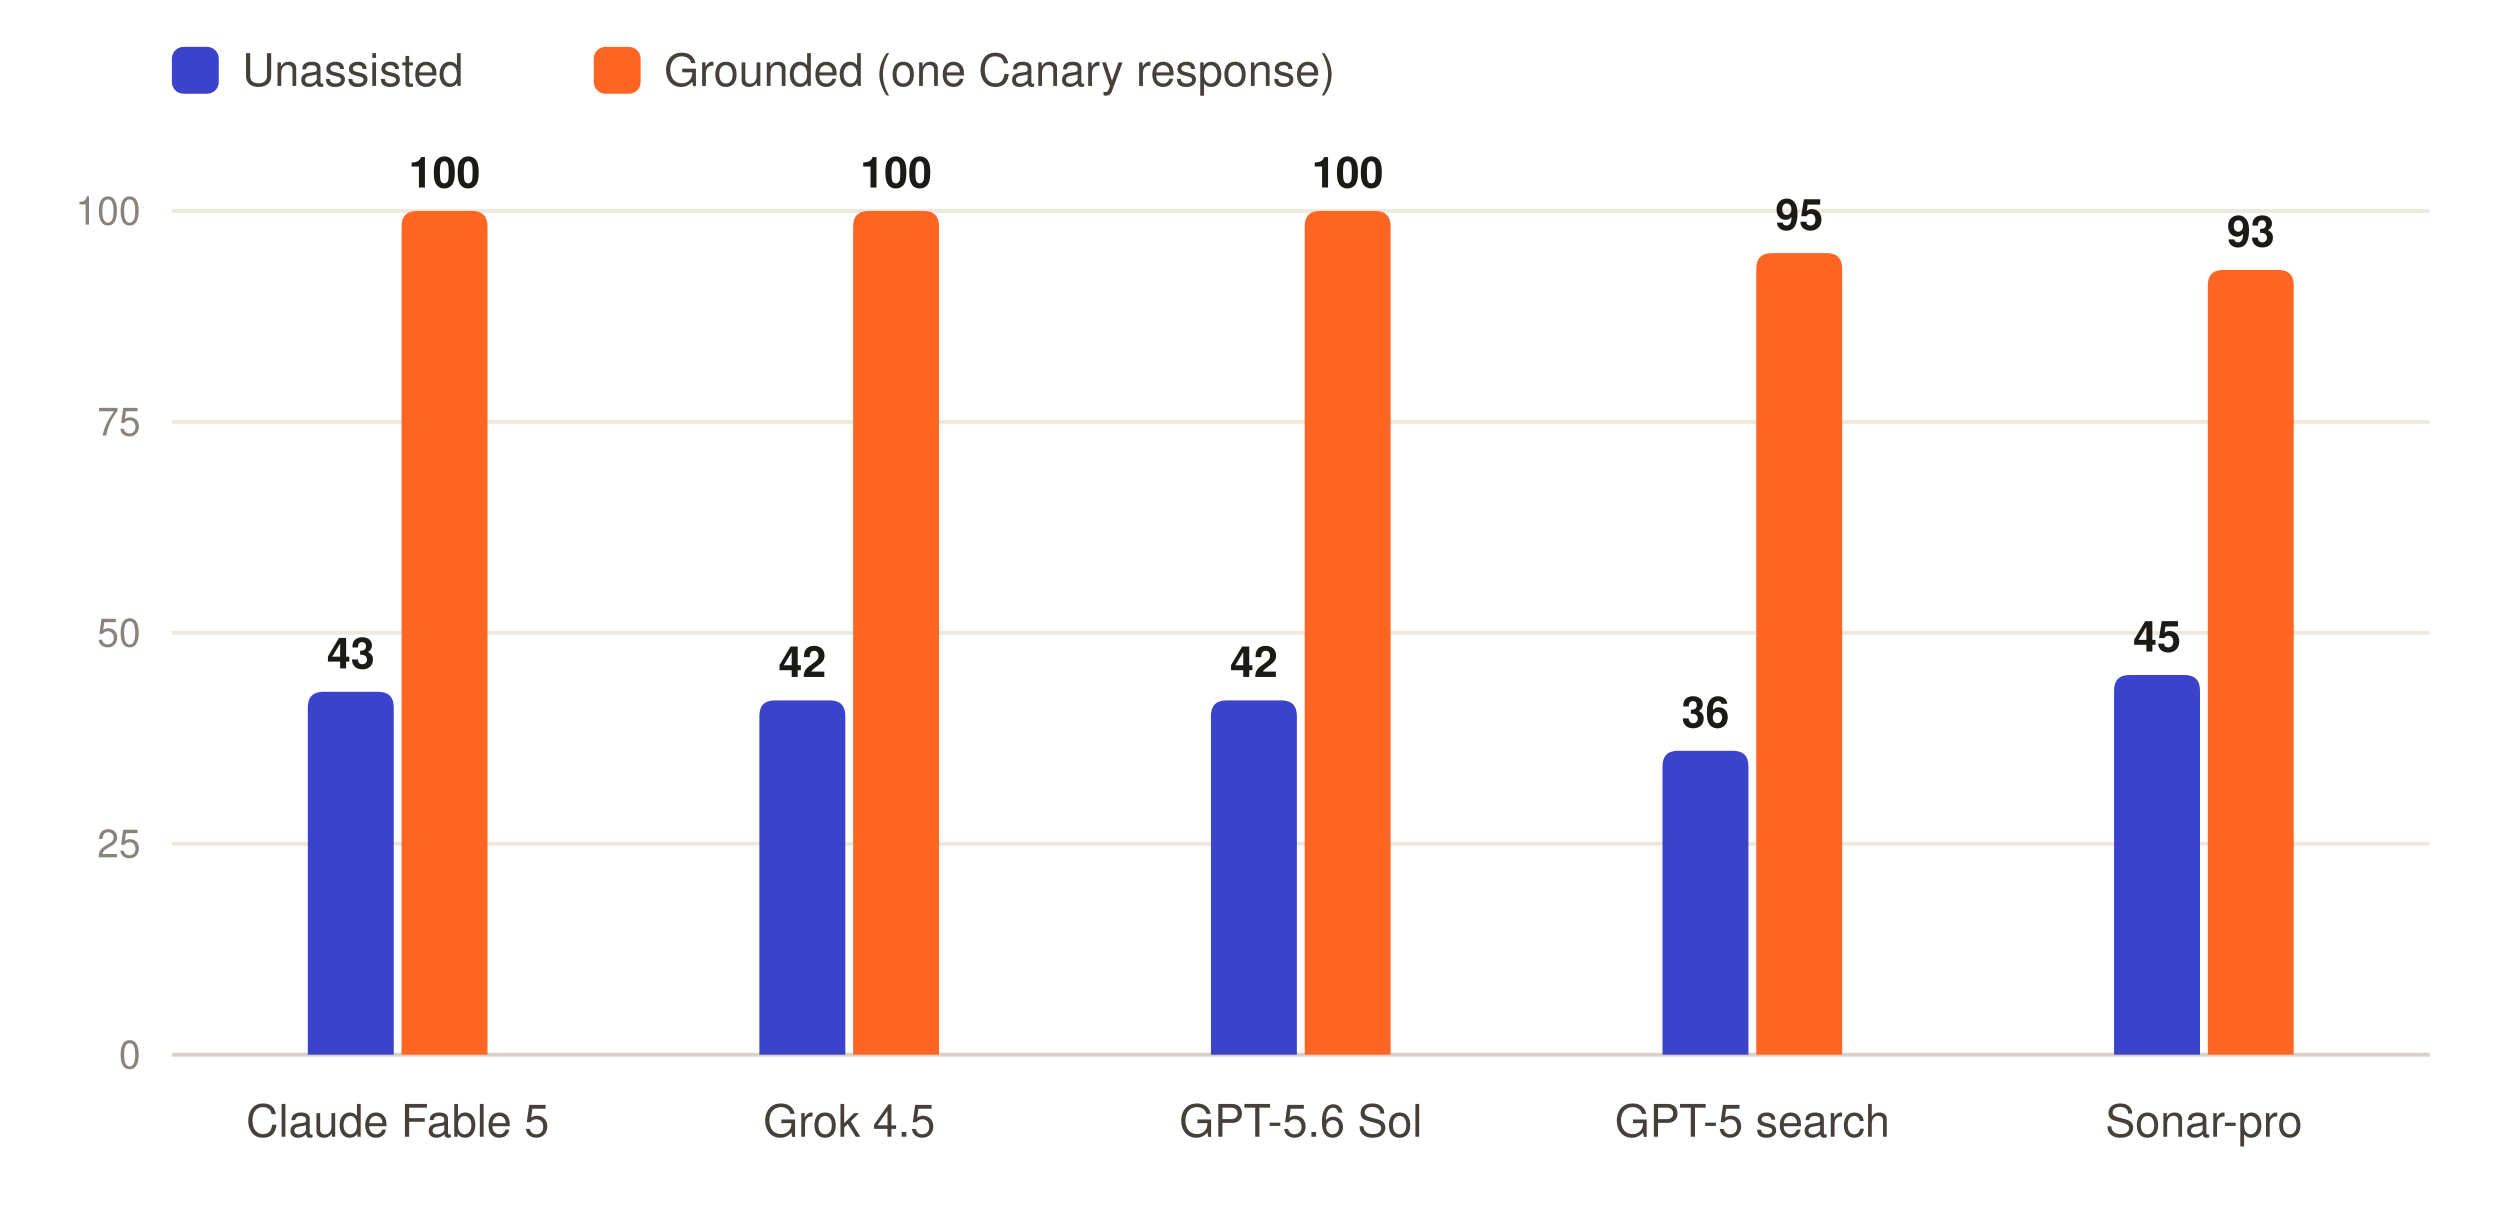
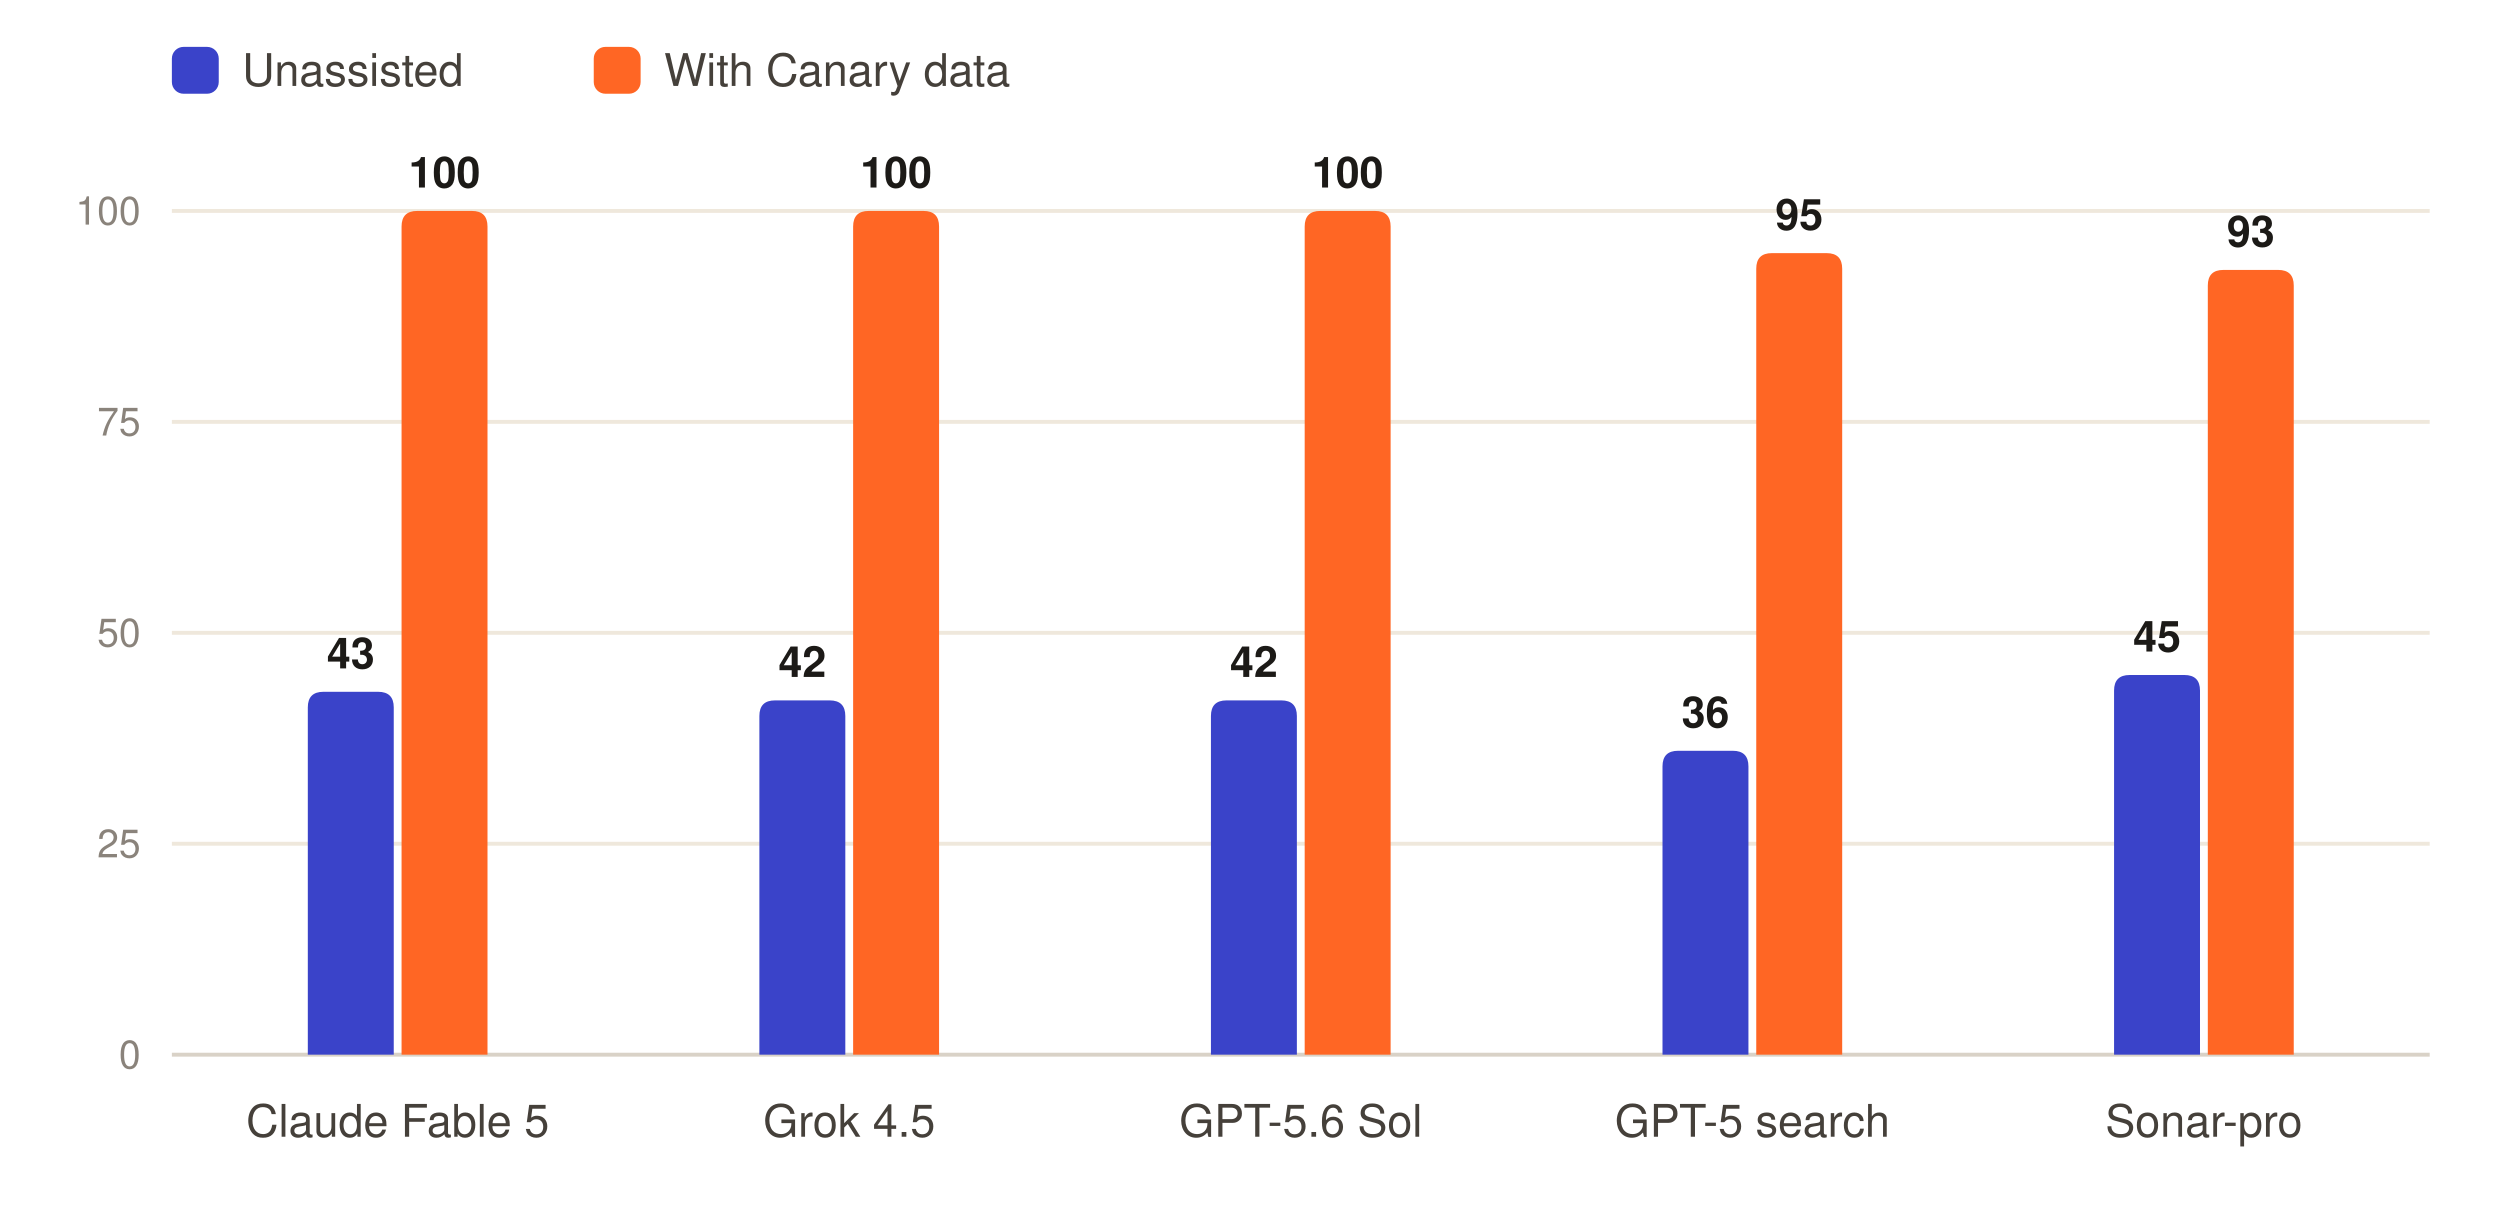
<svg xmlns="http://www.w3.org/2000/svg" viewBox="0 0 640 312" width="640" height="312" font-family="ui-sans-serif, -apple-system, 'Segoe UI', Helvetica, Arial, sans-serif" role="img" aria-labelledby="f1t f1d">
  <line x1="44.0" y1="270.0" x2="622.0" y2="270.0" stroke="#d9d2c7" stroke-width="1" />
  <text x="36.0" y="273.5" font-size="10" fill="#8a837b" text-anchor="end" font-weight="400">0</text>
  <line x1="44.0" y1="216.0" x2="622.0" y2="216.0" stroke="#efe8dc" stroke-width="1" />
  <text x="36.0" y="219.5" font-size="10" fill="#8a837b" text-anchor="end" font-weight="400">25</text>
  <line x1="44.0" y1="162.0" x2="622.0" y2="162.0" stroke="#efe8dc" stroke-width="1" />
  <text x="36.0" y="165.5" font-size="10" fill="#8a837b" text-anchor="end" font-weight="400">50</text>
  <line x1="44.0" y1="108.0" x2="622.0" y2="108.0" stroke="#efe8dc" stroke-width="1" />
  <text x="36.0" y="111.5" font-size="10" fill="#8a837b" text-anchor="end" font-weight="400">75</text>
  <line x1="44.0" y1="54.0" x2="622.0" y2="54.0" stroke="#efe8dc" stroke-width="1" />
  <text x="36.0" y="57.5" font-size="10" fill="#8a837b" text-anchor="end" font-weight="400">100</text>
  <rect x="44.0" y="12" width="12" height="12" rx="3" fill="#3A43C9" />
  <text x="62.0" y="22.0" font-size="11.5" fill="#45403a" text-anchor="start" font-weight="400">Unassisted</text>
  <rect x="152.0" y="12" width="12" height="12" rx="3" fill="#FF6624" />
-   <text x="170.0" y="22.0" font-size="11.5" fill="#45403a" text-anchor="start" font-weight="400">Grounded (one Canary response)</text>
+   <text x="170.0" y="22.0" font-size="11.5" fill="#45403a" text-anchor="start" font-weight="400">With Canary data</text>
  <path d="M78.8,270.0 V181.1 Q78.8,177.1 82.8,177.1 H96.8 Q100.8,177.1 100.8,181.1 V270.0 Z" fill="#3A43C9" />
  <text x="89.8" y="171.1" font-size="11" fill="#1c1a17" text-anchor="middle" font-weight="600">43</text>
  <path d="M102.8,270.0 V58.0 Q102.8,54.0 106.8,54.0 H120.8 Q124.8,54.0 124.8,58.0 V270.0 Z" fill="#FF6624" />
  <text x="113.8" y="48.0" font-size="11" fill="#1c1a17" text-anchor="middle" font-weight="600">100</text>
  <text x="101.8" y="291.0" font-size="11.5" fill="#45403a" text-anchor="middle" font-weight="400">Claude Fable 5</text>
  <path d="M194.4,270.0 V183.3 Q194.4,179.3 198.4,179.3 H212.4 Q216.4,179.3 216.4,183.3 V270.0 Z" fill="#3A43C9" />
  <text x="205.4" y="173.3" font-size="11" fill="#1c1a17" text-anchor="middle" font-weight="600">42</text>
  <path d="M218.4,270.0 V58.0 Q218.4,54.0 222.4,54.0 H236.4 Q240.4,54.0 240.4,58.0 V270.0 Z" fill="#FF6624" />
  <text x="229.4" y="48.0" font-size="11" fill="#1c1a17" text-anchor="middle" font-weight="600">100</text>
  <text x="217.4" y="291.0" font-size="11.5" fill="#45403a" text-anchor="middle" font-weight="400">Grok 4.5</text>
  <path d="M310.0,270.0 V183.3 Q310.0,179.3 314.0,179.3 H328.0 Q332.0,179.3 332.0,183.3 V270.0 Z" fill="#3A43C9" />
  <text x="321.0" y="173.3" font-size="11" fill="#1c1a17" text-anchor="middle" font-weight="600">42</text>
  <path d="M334.0,270.0 V58.0 Q334.0,54.0 338.0,54.0 H352.0 Q356.0,54.0 356.0,58.0 V270.0 Z" fill="#FF6624" />
  <text x="345.0" y="48.0" font-size="11" fill="#1c1a17" text-anchor="middle" font-weight="600">100</text>
  <text x="333.0" y="291.0" font-size="11.5" fill="#45403a" text-anchor="middle" font-weight="400">GPT-5.6 Sol</text>
  <path d="M425.6,270.0 V196.2 Q425.6,192.2 429.6,192.2 H443.6 Q447.6,192.2 447.6,196.2 V270.0 Z" fill="#3A43C9" />
  <text x="436.6" y="186.2" font-size="11" fill="#1c1a17" text-anchor="middle" font-weight="600">36</text>
  <path d="M449.6,270.0 V68.8 Q449.6,64.8 453.6,64.8 H467.6 Q471.6,64.8 471.6,68.8 V270.0 Z" fill="#FF6624" />
  <text x="460.6" y="58.8" font-size="11" fill="#1c1a17" text-anchor="middle" font-weight="600">95</text>
  <text x="448.6" y="291.0" font-size="11.5" fill="#45403a" text-anchor="middle" font-weight="400">GPT-5 search</text>
  <path d="M541.2,270.0 V176.8 Q541.2,172.8 545.2,172.8 H559.2 Q563.2,172.8 563.2,176.8 V270.0 Z" fill="#3A43C9" />
  <text x="552.2" y="166.8" font-size="11" fill="#1c1a17" text-anchor="middle" font-weight="600">45</text>
  <path d="M565.2,270.0 V73.1 Q565.2,69.1 569.2,69.1 H583.2 Q587.2,69.1 587.2,73.1 V270.0 Z" fill="#FF6624" />
  <text x="576.2" y="63.1" font-size="11" fill="#1c1a17" text-anchor="middle" font-weight="600">93</text>
  <text x="564.2" y="291.0" font-size="11.5" fill="#45403a" text-anchor="middle" font-weight="400">Sonar-pro</text>
</svg>
